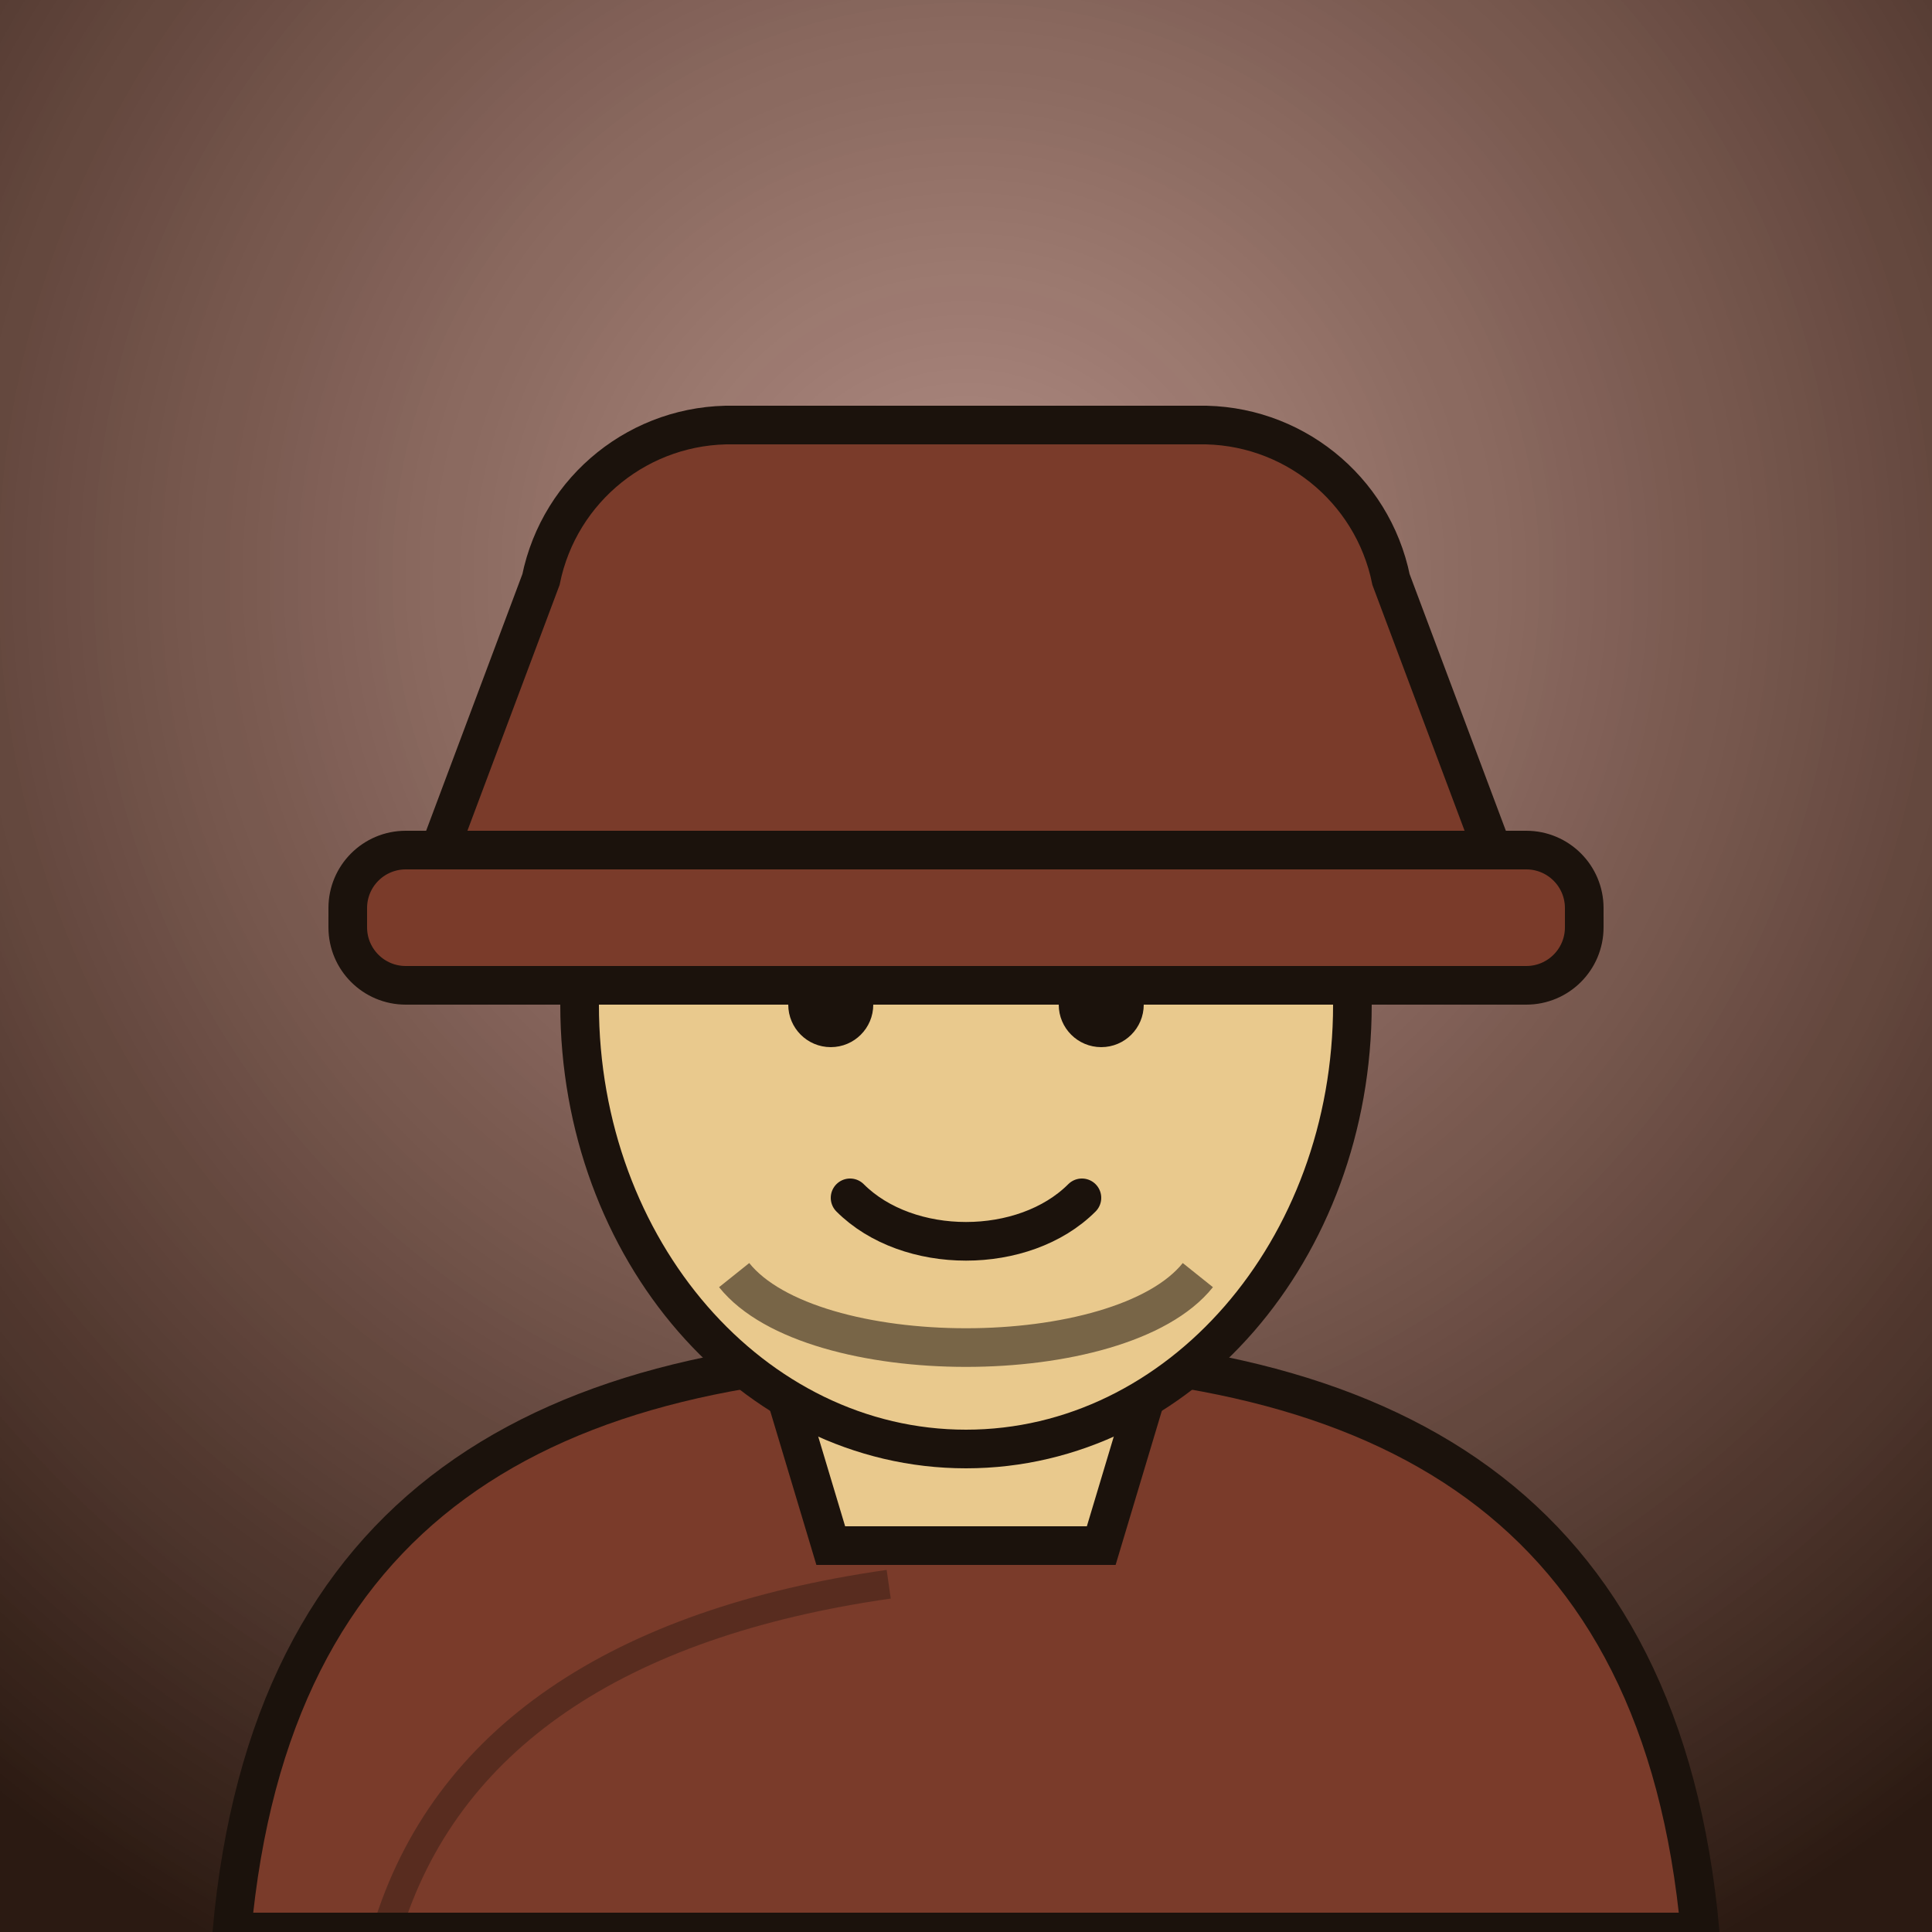
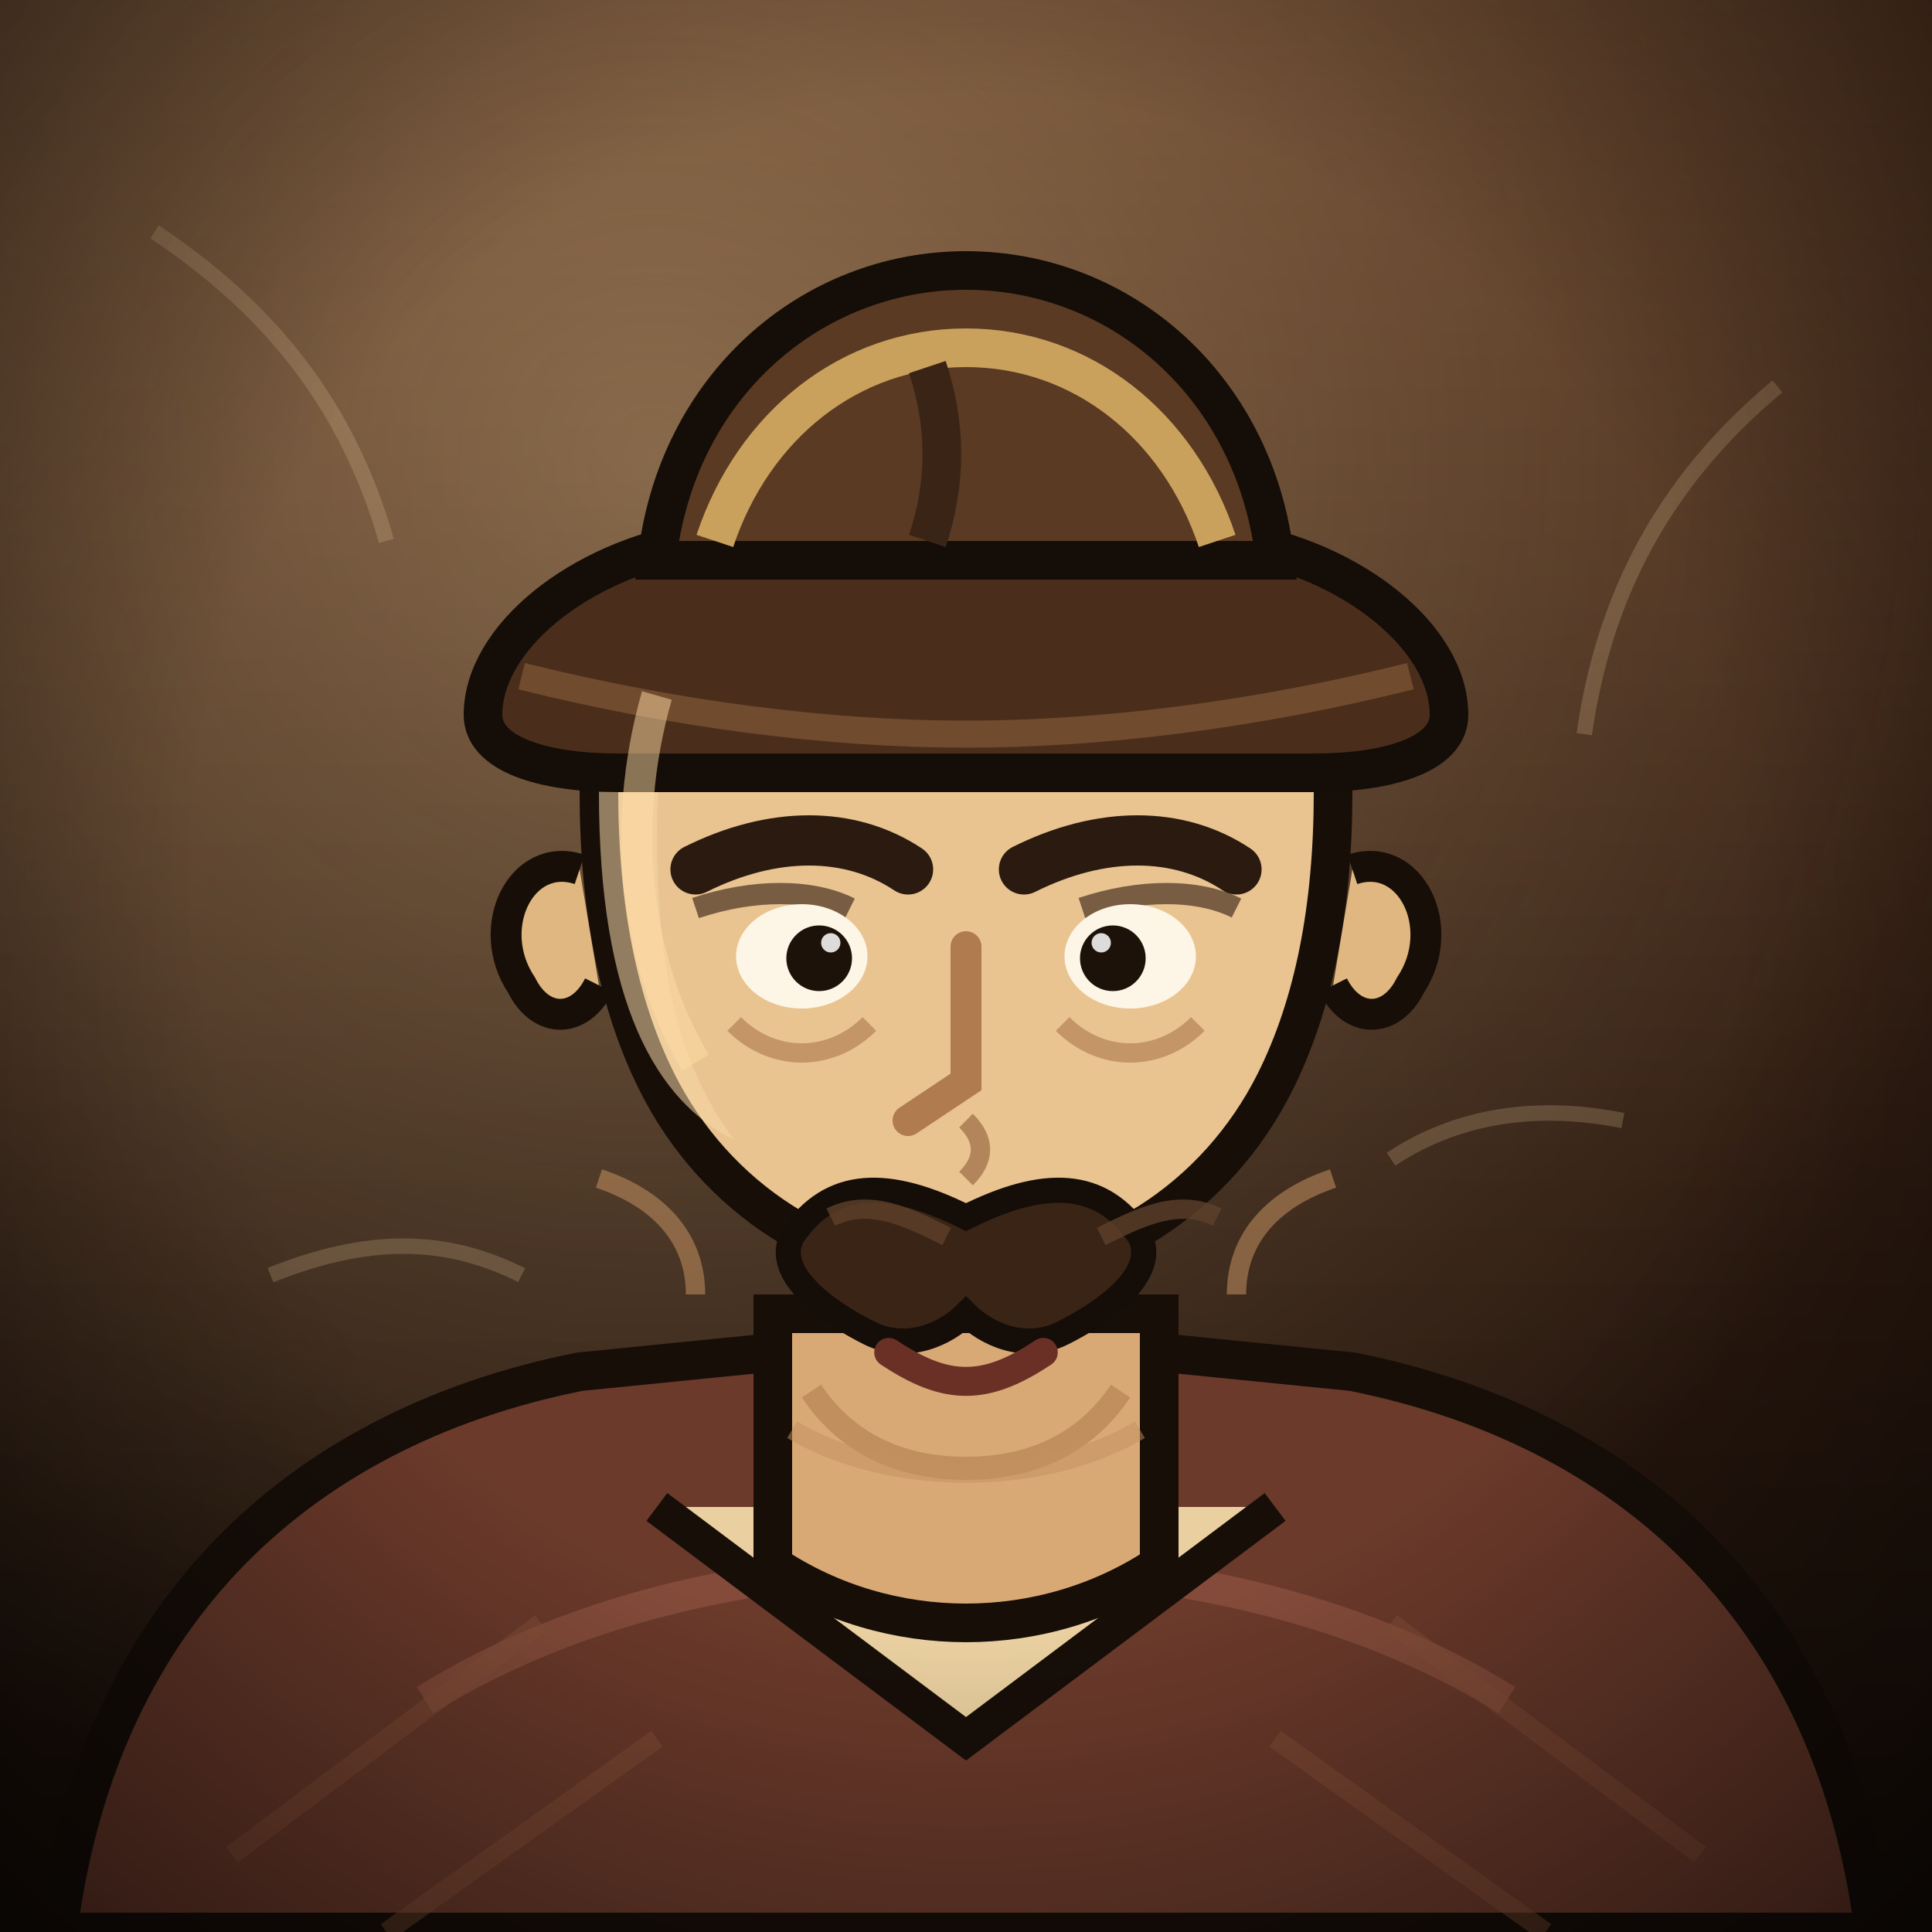
<svg xmlns="http://www.w3.org/2000/svg" viewBox="0 0 100 100">
  <defs>
-     <radialGradient id="b1" cx=".5" cy=".3" r=".8">
-       <stop offset="0" stop-color="#7a3b2a" stop-opacity=".55" />
-       <stop offset="1" stop-color="#2b1a12" />
+     <linearGradient id="p1bg" x1="0" y1="0" x2="0" y2="1">
+       <stop offset="0" stop-color="#5c3a24" />
+       <stop offset=".62" stop-color="#2c1a10" />
+       <stop offset="1" stop-color="#160d07" />
+     </linearGradient>
+     <radialGradient id="p1lit" cx=".34" cy=".24" r=".72">
+       <stop offset="0" stop-color="#ffdca4" stop-opacity=".34" />
+       <stop offset="1" stop-color="#ffdca4" stop-opacity="0" />
+     </radialGradient>
+     <radialGradient id="p1vig" cx=".5" cy=".45" r=".72">
+       <stop offset=".55" stop-color="#000" stop-opacity="0" />
+       <stop offset="1" stop-color="#000" stop-opacity=".55" />
    </radialGradient>
  </defs>
-   <rect width="100" height="100" fill="url(#b1)" />
-   <path d="M12 100c2-22 16-30 38-30s36 8 38 30z" fill="#7a3b2a" stroke="#1b120c" stroke-width="2" />
-   <path d="M40 70h20l-3 10H43z" fill="#e9c98d" stroke="#1b120c" stroke-width="2" />
-   <ellipse cx="50" cy="52" rx="20" ry="23" fill="#e9c98d" stroke="#1b120c" stroke-width="2" />
-   <circle cx="43" cy="52" r="2.2" fill="#1b120c" />
-   <circle cx="57" cy="52" r="2.2" fill="#1b120c" />
-   <path d="M44 62c3 3 9 3 12 0" fill="none" stroke="#1b120c" stroke-width="2" stroke-linecap="round" />
-   <path d="M38 66c4 5 20 5 24 0" fill="none" stroke="#1b120c" stroke-width="2" opacity=".55" />
-   <path d="M22 46h56l-6-16a10 10 0 0 0-10-8H38a10 10 0 0 0-10 8z" fill="#7a3b2a" stroke="#1b120c" stroke-width="2" />
-   <rect x="18" y="44" width="64" height="7" rx="3" fill="#7a3b2a" stroke="#1b120c" stroke-width="2" />
-   <path d="M20 100c3-10 12-16 26-18" fill="none" stroke="#1b120c" stroke-width="1.5" opacity=".35" />
+   <rect width="100" height="100" fill="url(#p1bg)" />
+   <rect width="100" height="100" fill="url(#p1lit)" />
+   <g opacity=".22" stroke="#e6c79a" stroke-width=".8" fill="none">
+     <path d="M8 12c6 4 10 9 12 16M92 20c-6 5-9 11-10 18M14 66c5-2 9-2 13 0M84 58c-5-1-9 0-12 2" />
+   </g>
+   <path d="M3 100c2-16 12-26 27-29l20-2 20 2c15 3 25 13 27 29z" fill="#6b3a2b" stroke="#170e08" stroke-width="2" />
+   <path d="M22 88c8-5 18-7 28-7s20 2 28 7" fill="none" stroke="#8f5340" stroke-width="1.6" opacity=".7" />
+   <path d="M34 78l16 12 16-12" fill="#ead0a0" stroke="#170e08" stroke-width="1.8" />
+   <path d="M40 68h20v13c-6 4-14 4-20 0z" fill="#d9a975" stroke="#170e08" stroke-width="2" />
+   <path d="M42 72c2 3 5 4 8 4s6-1 8-4" fill="none" stroke="#b78453" stroke-width="1.2" opacity=".7" />
+   <path d="M31 41c0-12 8-21 19-21s19 9 19 21c0 6-1 11-3 15-3 6-9 10-16 10s-13-4-16-10c-2-4-3-9-3-15z" fill="#e9c491" stroke="#170e08" stroke-width="2" />
+   <path d="M31 41c0-12 8-21 19-21 5 0 9 2 13 6-4-2-8-3-12-3-10 0-17 8-17 20 0 7 1 12 4 16-4-2-7-7-7-18z" fill="#f7d8a8" opacity=".55" />
+   <path d="M30 45c-3-1-5 3-3 6 1 2 3 2 4 0" fill="#e0b780" stroke="#170e08" stroke-width="1.6" />
+   <path d="M70 45c3-1 5 3 3 6-1 2-3 2-4 0" fill="#e0b780" stroke="#170e08" stroke-width="1.6" />
+   <path d="M36 45c4-2 8-2 11 0M53 45c4-2 8-2 11 0" fill="none" stroke="#2a1a10" stroke-width="2.6" stroke-linecap="round" />
+   <path d="M36 47c3-1 6-1 8 0M56 47c3-1 6-1 8 0" fill="none" stroke="#3d2718" stroke-width="1.1" opacity=".65" />
+   <ellipse cx="41.5" cy="49.5" rx="3.4" ry="2.7" fill="#fdf6e6" />
+   <circle cx="42.4" cy="49.6" r="1.7" fill="#1d1209" />
+   <circle cx="43" cy="48.8" r=".5" fill="#fff" opacity=".85" />
+   <ellipse cx="58.5" cy="49.5" rx="3.4" ry="2.7" fill="#fdf6e6" />
+   <circle cx="57.6" cy="49.6" r="1.7" fill="#1d1209" />
+   <circle cx="57" cy="48.8" r=".5" fill="#fff" opacity=".85" />
+   <path d="M38 53c2 2 5 2 7 0M55 53c2 2 5 2 7 0" fill="none" stroke="#a56f45" stroke-width="1" opacity=".55" />
+   <path d="M50 49v7l-3 2" fill="none" stroke="#b07b4e" stroke-width="1.6" stroke-linecap="round" />
+   <path d="M50 58c1 1 1 2 0 3" fill="none" stroke="#8e5c36" stroke-width="1" opacity=".6" />
+   <path d="M41 64c2-3 5-3 9-1 4-2 7-2 9 1 1 2-2 4-4 5-2 1-4 0-5-1-1 1-3 2-5 1-2-1-5-3-4-5z" fill="#3a2416" stroke="#150d07" stroke-width="1.3" />
+   <path d="M43 63c2-1 4 0 6 1M57 64c2-1 4-2 6-1" fill="none" stroke="#5c402b" stroke-width="1" opacity=".8" />
+   <path d="M46 70c3 2 5 2 8 0" fill="none" stroke="#6a3026" stroke-width="1.5" stroke-linecap="round" />
+   <path d="M41 74c5 3 13 3 18 0" fill="none" stroke="#c48f5f" stroke-width="1" opacity=".5" />
+   <path d="M25 37c0-4 5-8 11-9l14-1 14 1c6 1 11 5 11 9 0 2-3 3-7 3H32c-4 0-7-1-7-3z" fill="#4a2e1b" stroke="#150d07" stroke-width="2" />
+   <path d="M27 35c8 2 16 3 23 3s15-1 23-3" fill="none" stroke="#7a5232" stroke-width="1.4" opacity=".8" />
+   <path d="M34 29c1-9 8-15 16-15s15 6 16 15z" fill="#5a3a22" stroke="#150d07" stroke-width="2" />
+   <path d="M37 28c2-6 7-10 13-10s11 4 13 10" fill="none" stroke="#c9a15c" stroke-width="2" />
+   <path d="M48 19c1 3 1 6 0 9" fill="none" stroke="#3a2415" stroke-width="2" />
+   <path d="M31 61c3 1 5 3 5 6M69 61c-3 1-5 3-5 6" fill="none" stroke="#c28f60" stroke-width="1" opacity=".55" />
+   <g stroke="#8a5238" stroke-width="1" opacity=".45" fill="none">
+     <path d="M12 96l16-12M20 100l14-10M88 96L72 84M80 100L66 90" />
+   </g>
+   <path d="M34 36c-2 7-1 14 2 19" fill="none" stroke="#ffdca6" stroke-width="1.6" opacity=".5" />
+   <rect width="100" height="100" fill="url(#p1vig)" />
</svg>
